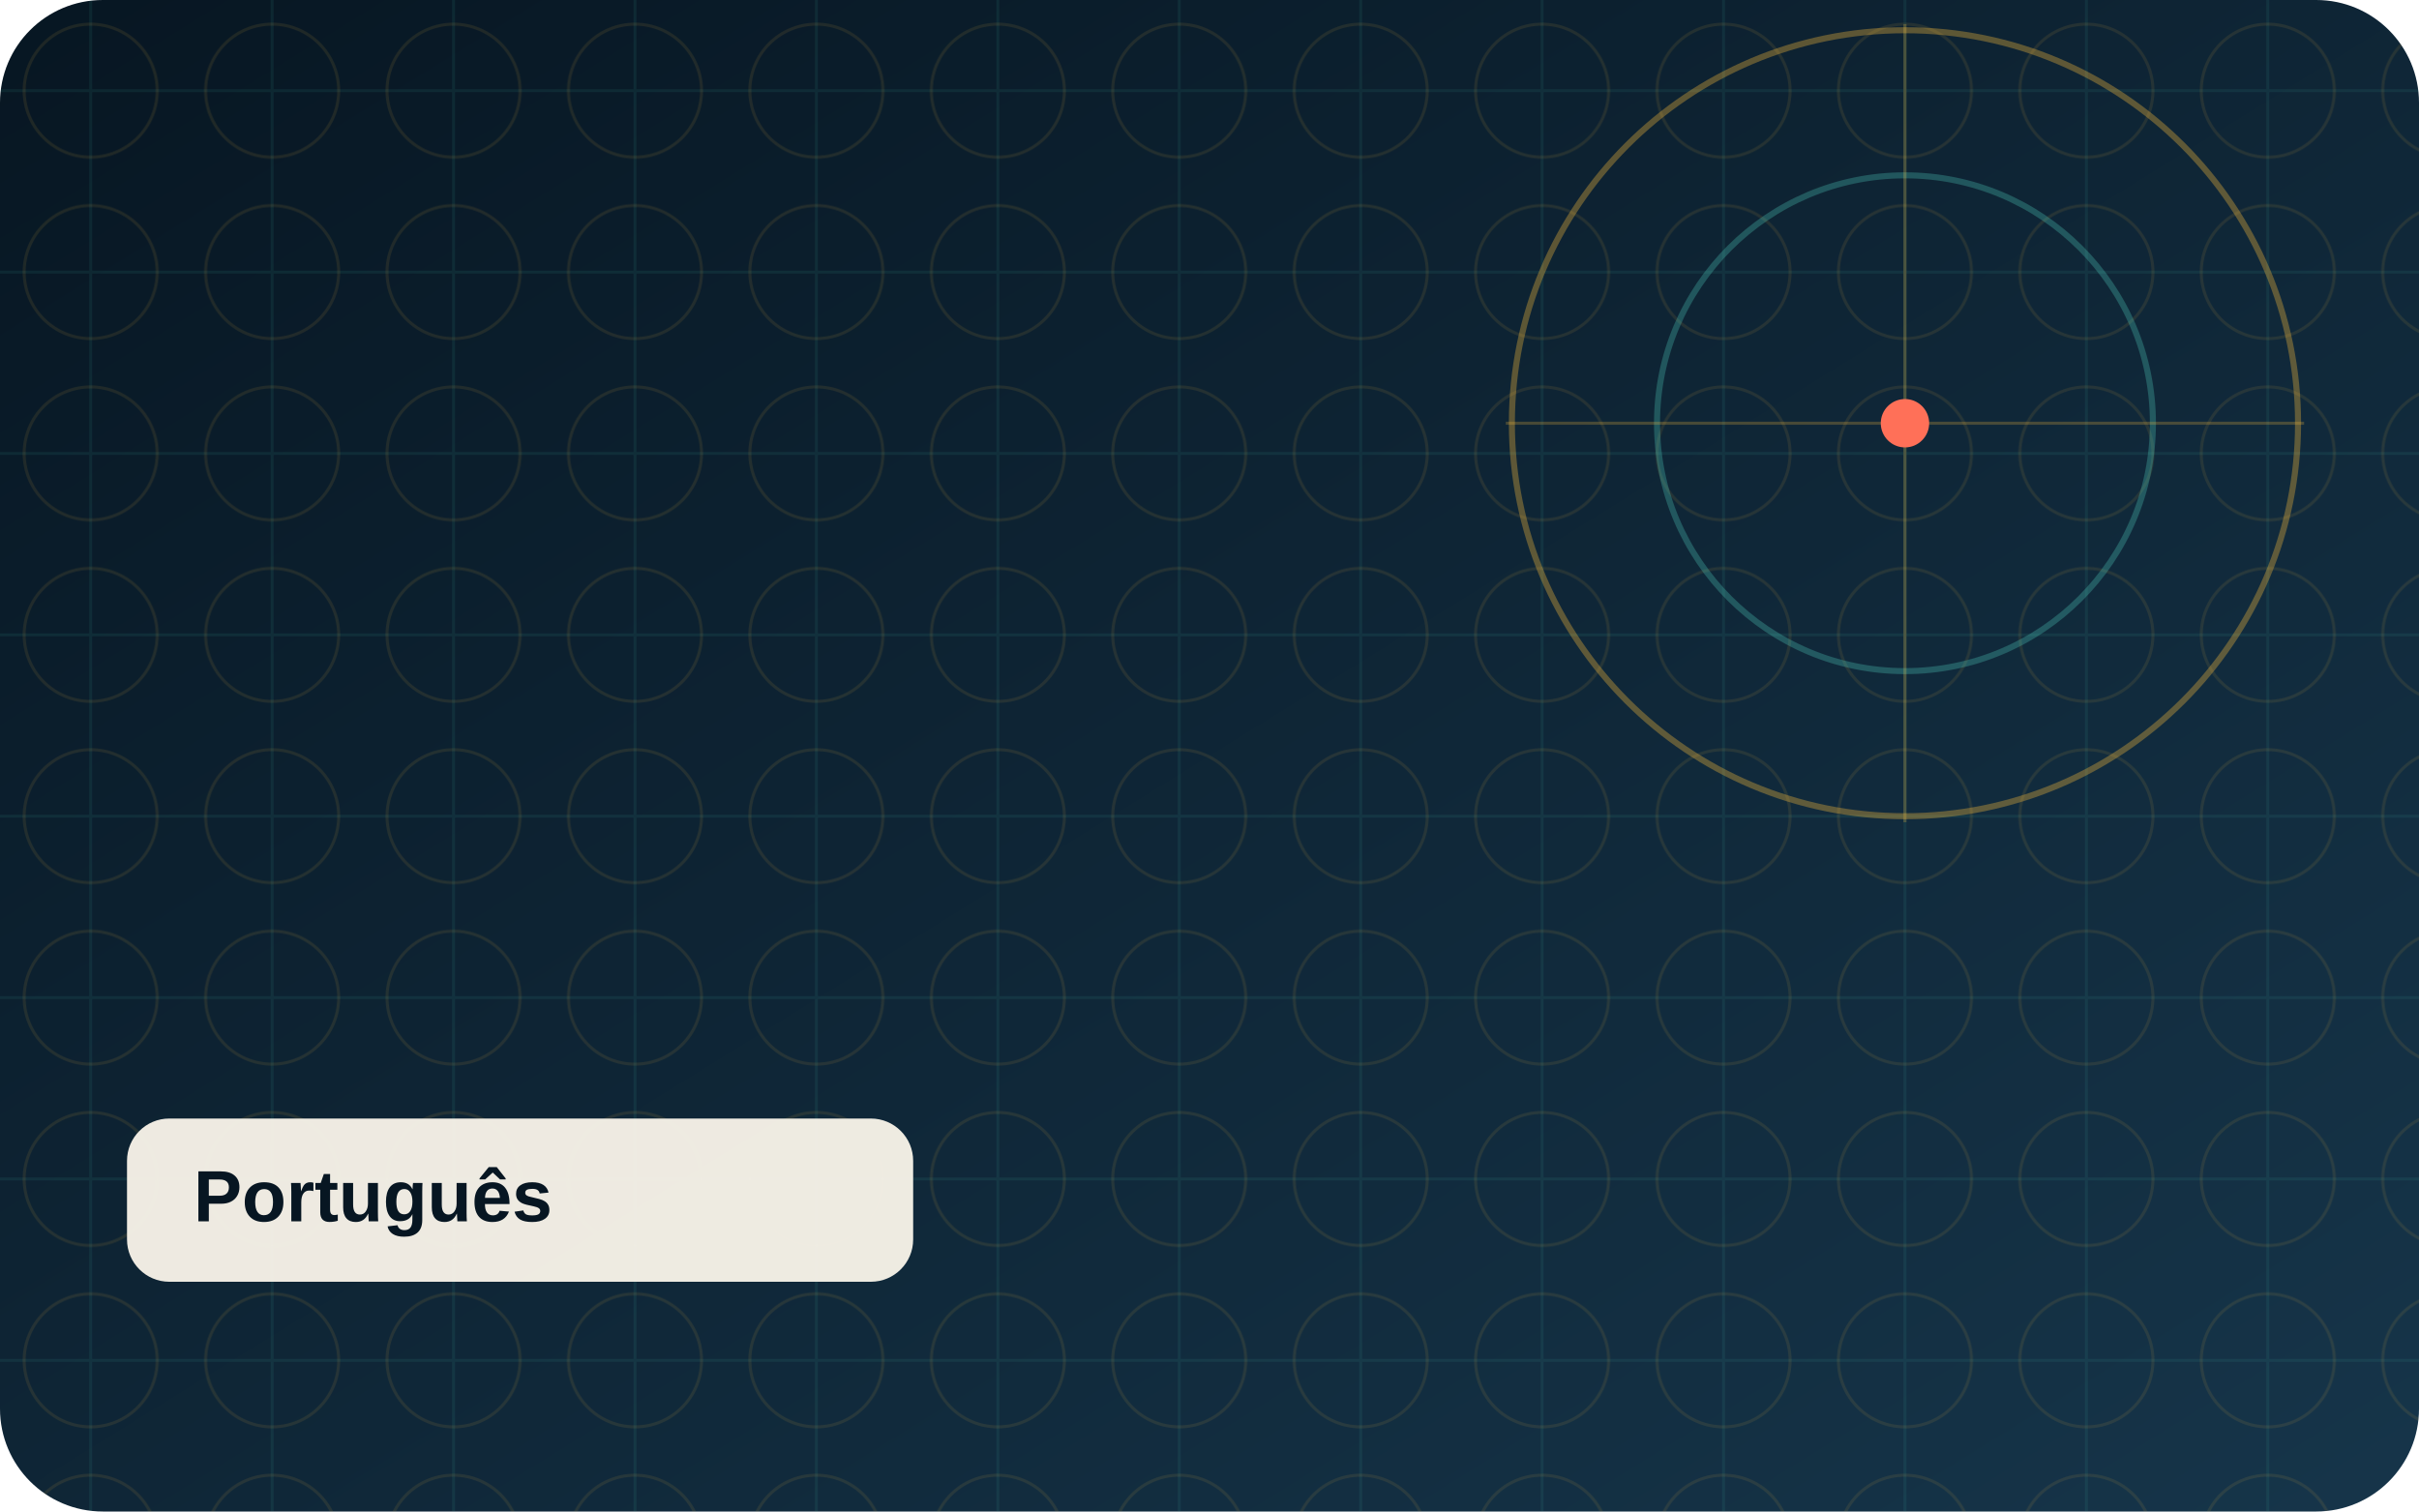
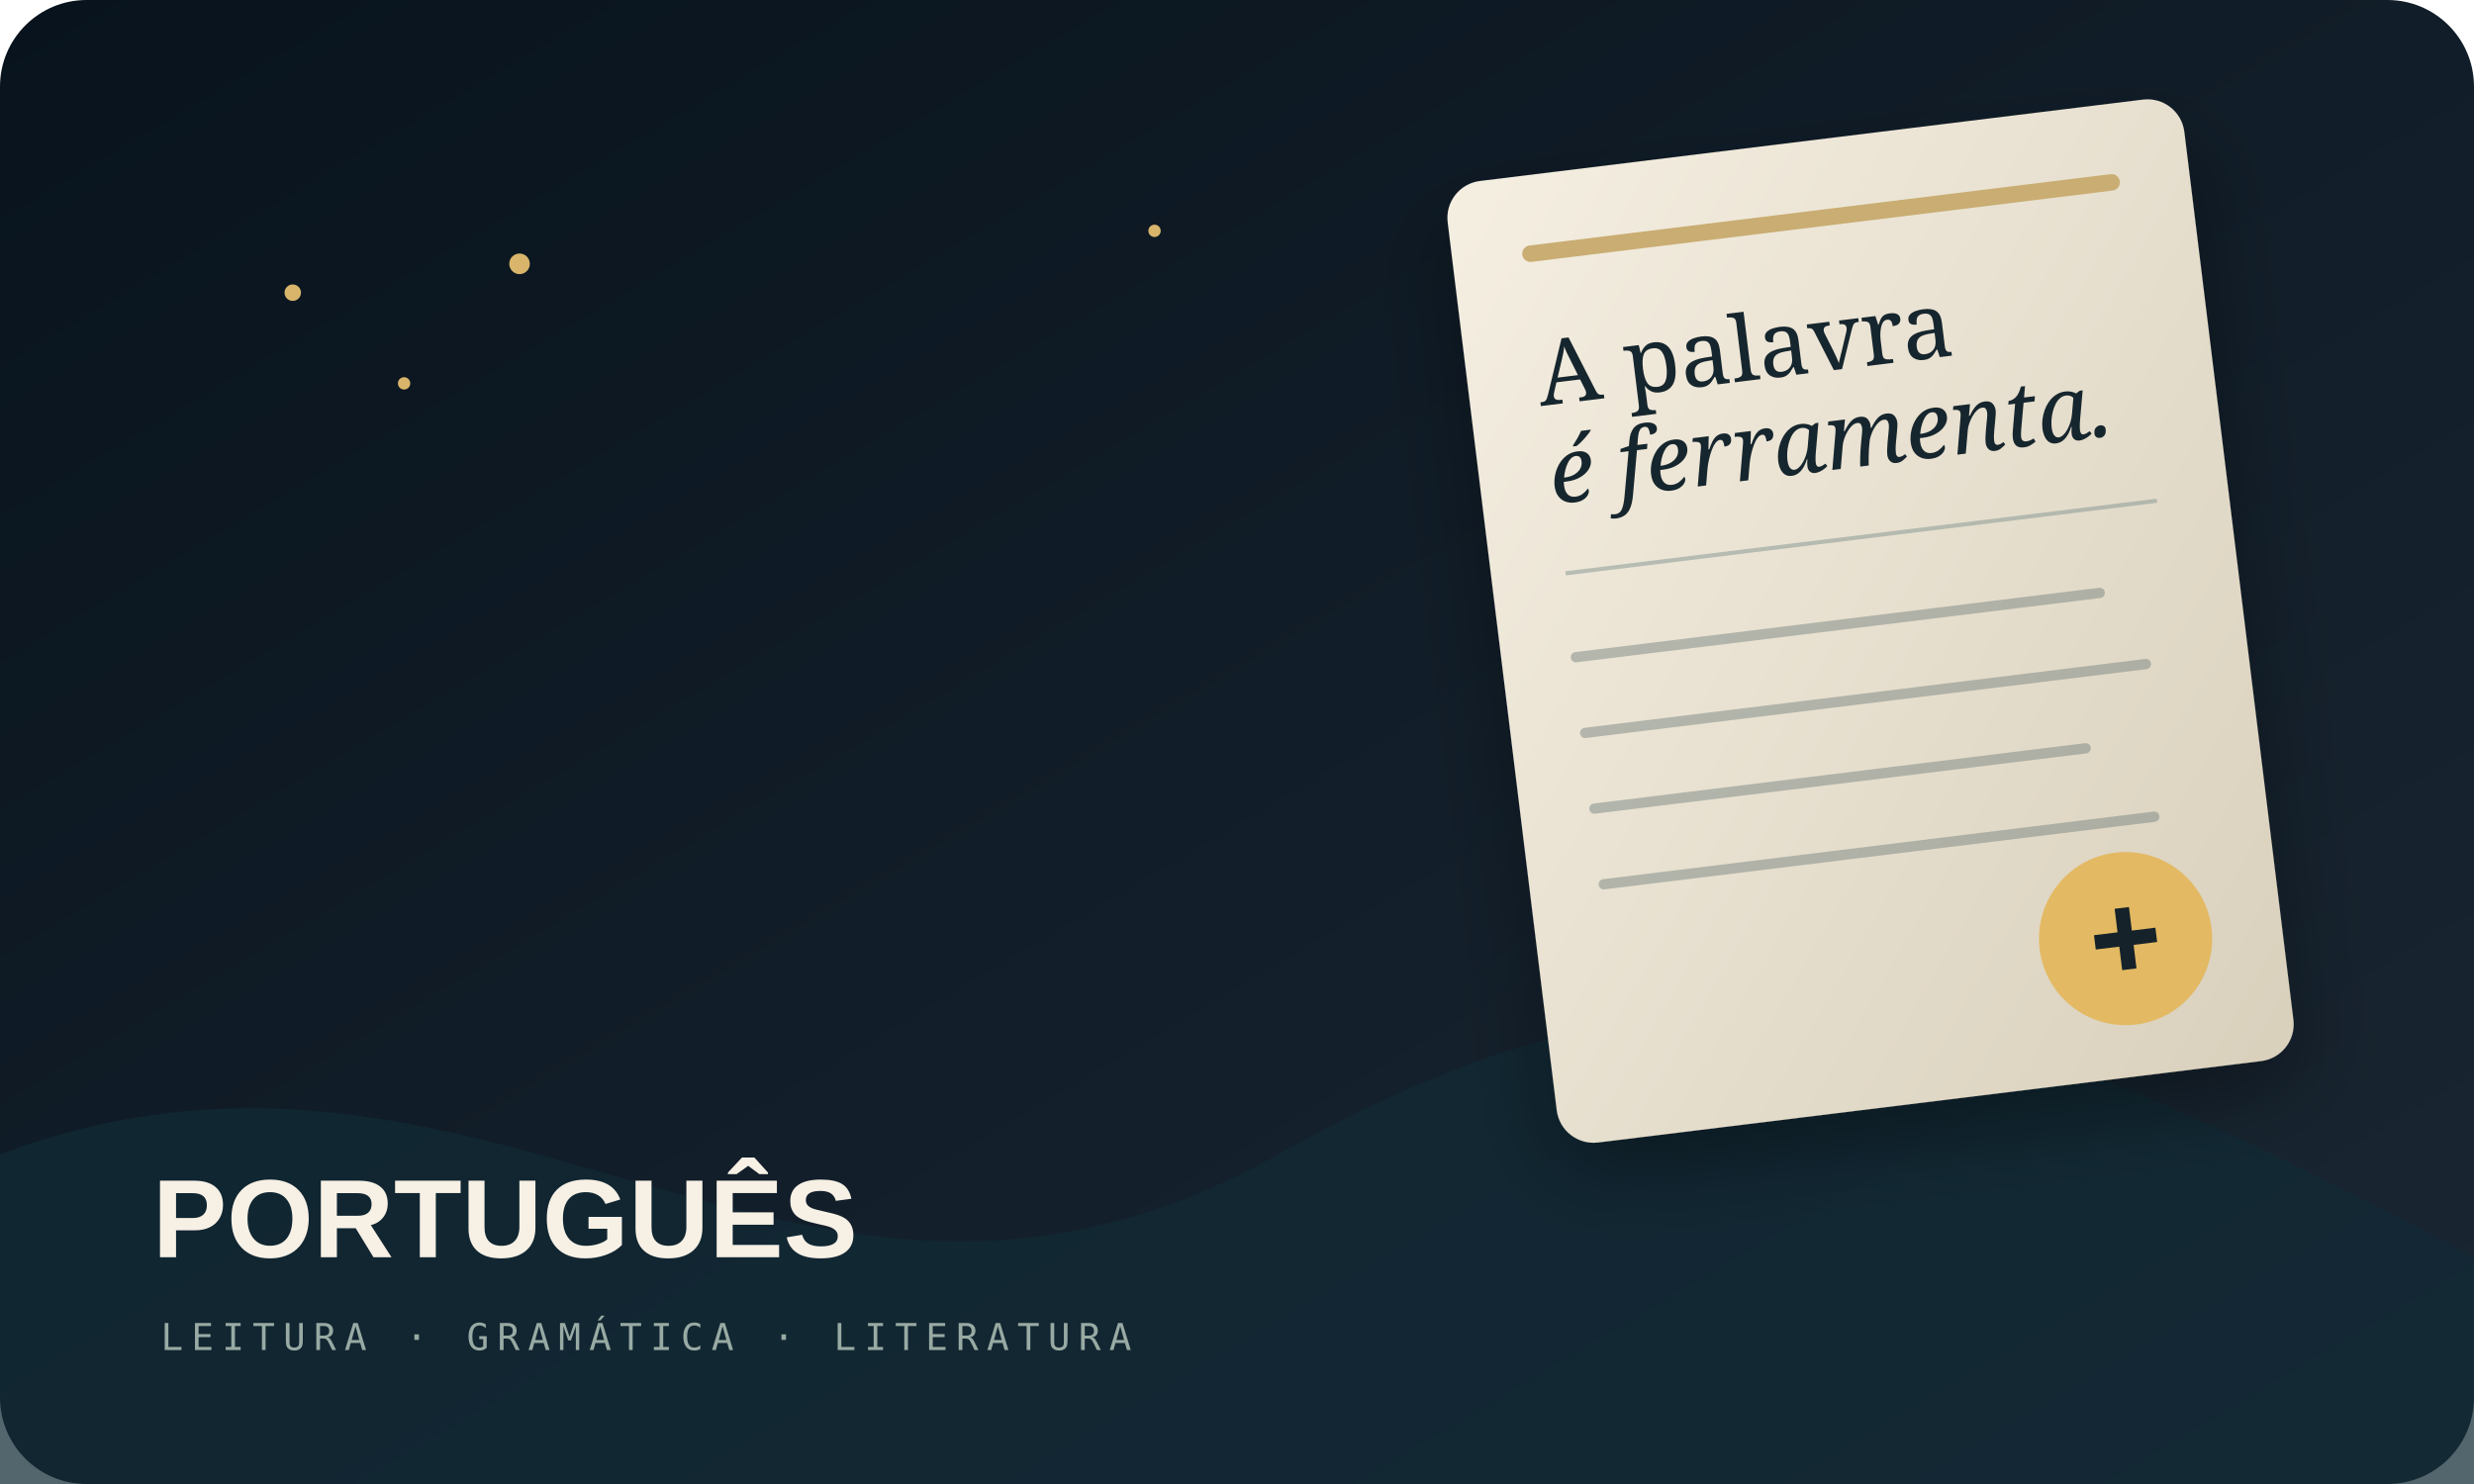
- <svg xmlns="http://www.w3.org/2000/svg" viewBox="0 0 800 500">
+ <svg xmlns="http://www.w3.org/2000/svg" viewBox="0 0 1200 720">
  <defs>
-     <linearGradient id="g" x1="0" y1="0" x2="1" y2="1">
-       <stop stop-color="#071622" />
-       <stop offset="1" stop-color="#16354a" />
+     <linearGradient id="bg" x1="0" y1="0" x2="1" y2="1">
+       <stop stop-color="#08131d" />
+       <stop offset="1" stop-color="#1a2733" />
    </linearGradient>
-     <pattern id="r" width="60" height="60" patternUnits="userSpaceOnUse">
-       <path d="M30 0v60M0 30h60" stroke="#52D7C4" opacity=".08" />
-       <circle cx="30" cy="30" r="22" fill="none" stroke="#F4B83A" opacity=".1" />
-     </pattern>
+     <linearGradient id="paper" x1="0" y1="0" x2="1" y2="1">
+       <stop stop-color="#f5efe2" />
+       <stop offset="1" stop-color="#d9d0bc" />
+     </linearGradient>
+     <filter id="shadow">
+       <feDropShadow dx="0" dy="18" stdDeviation="20" flood-opacity=".32" />
+     </filter>
  </defs>
-   <rect width="800" height="500" rx="34" fill="url(#g)" />
-   <rect width="800" height="500" rx="34" fill="url(#r)" />
-   <circle cx="630" cy="140" r="130" fill="none" stroke="#F4B83A" stroke-width="2" opacity=".35" />
-   <circle cx="630" cy="140" r="82" fill="none" stroke="#52D7C4" stroke-width="2" opacity=".28" />
-   <path d="M630 8v264M498 140h264" stroke="#F4B83A" opacity=".25" />
-   <circle cx="630" cy="140" r="8" fill="#FF7058" />
-   <rect x="42" y="370" width="260" height="54" rx="14" fill="#F7F2E8" opacity=".96" />
-   <text x="64" y="404" font-family="Arial, sans-serif" font-weight="700" font-size="24" fill="#071622">Português</text>
+   <rect width="1200" height="720" rx="42" fill="url(#bg)" />
+   <path d="M0 560 C240 470 390 690 620 560 S990 500 1200 610 V720 H0Z" fill="#102a35" opacity=".72" />
+   <g transform="translate(700 90) rotate(-7)" filter="url(#shadow)">
+     <rect width="360" height="470" rx="18" fill="url(#paper)" />
+     <rect x="34" y="34" width="292" height="8" rx="4" fill="#c9ad72" />
+     <text x="34" y="112" font-family="Georgia,serif" font-size="44" fill="#18262d">A palavra</text>
+     <text x="34" y="160" font-family="Georgia,serif" font-size="44" font-style="italic" fill="#18262d">é ferramenta.</text>
+     <path d="M36 194H325" stroke="#8b9a95" stroke-width="2" opacity=".55" />
+     <path d="M36 235H292M36 272H310M36 309H276M36 346H305" stroke="#6f7d79" stroke-width="5" stroke-linecap="round" opacity=".45" />
+     <circle cx="284" cy="403" r="42" fill="#e3b65a" opacity=".9" />
+     <path d="M269 403h30M284 388v30" stroke="#13242a" stroke-width="7" />
+   </g>
+   <g fill="#d8b56b">
+     <circle cx="142" cy="142" r="4" />
+     <circle cx="196" cy="186" r="3" />
+     <circle cx="252" cy="128" r="5" />
+     <circle cx="560" cy="112" r="3" />
+   </g>
+   <text x="74" y="610" font-family="Arial,sans-serif" font-size="54" font-weight="700" fill="#f6f0e5">PORTUGUÊS</text>
+   <text x="78" y="655" font-family="monospace" font-size="18" letter-spacing="4" fill="#98aaa3">LEITURA · GRAMÁTICA · LITERATURA</text>
</svg>
